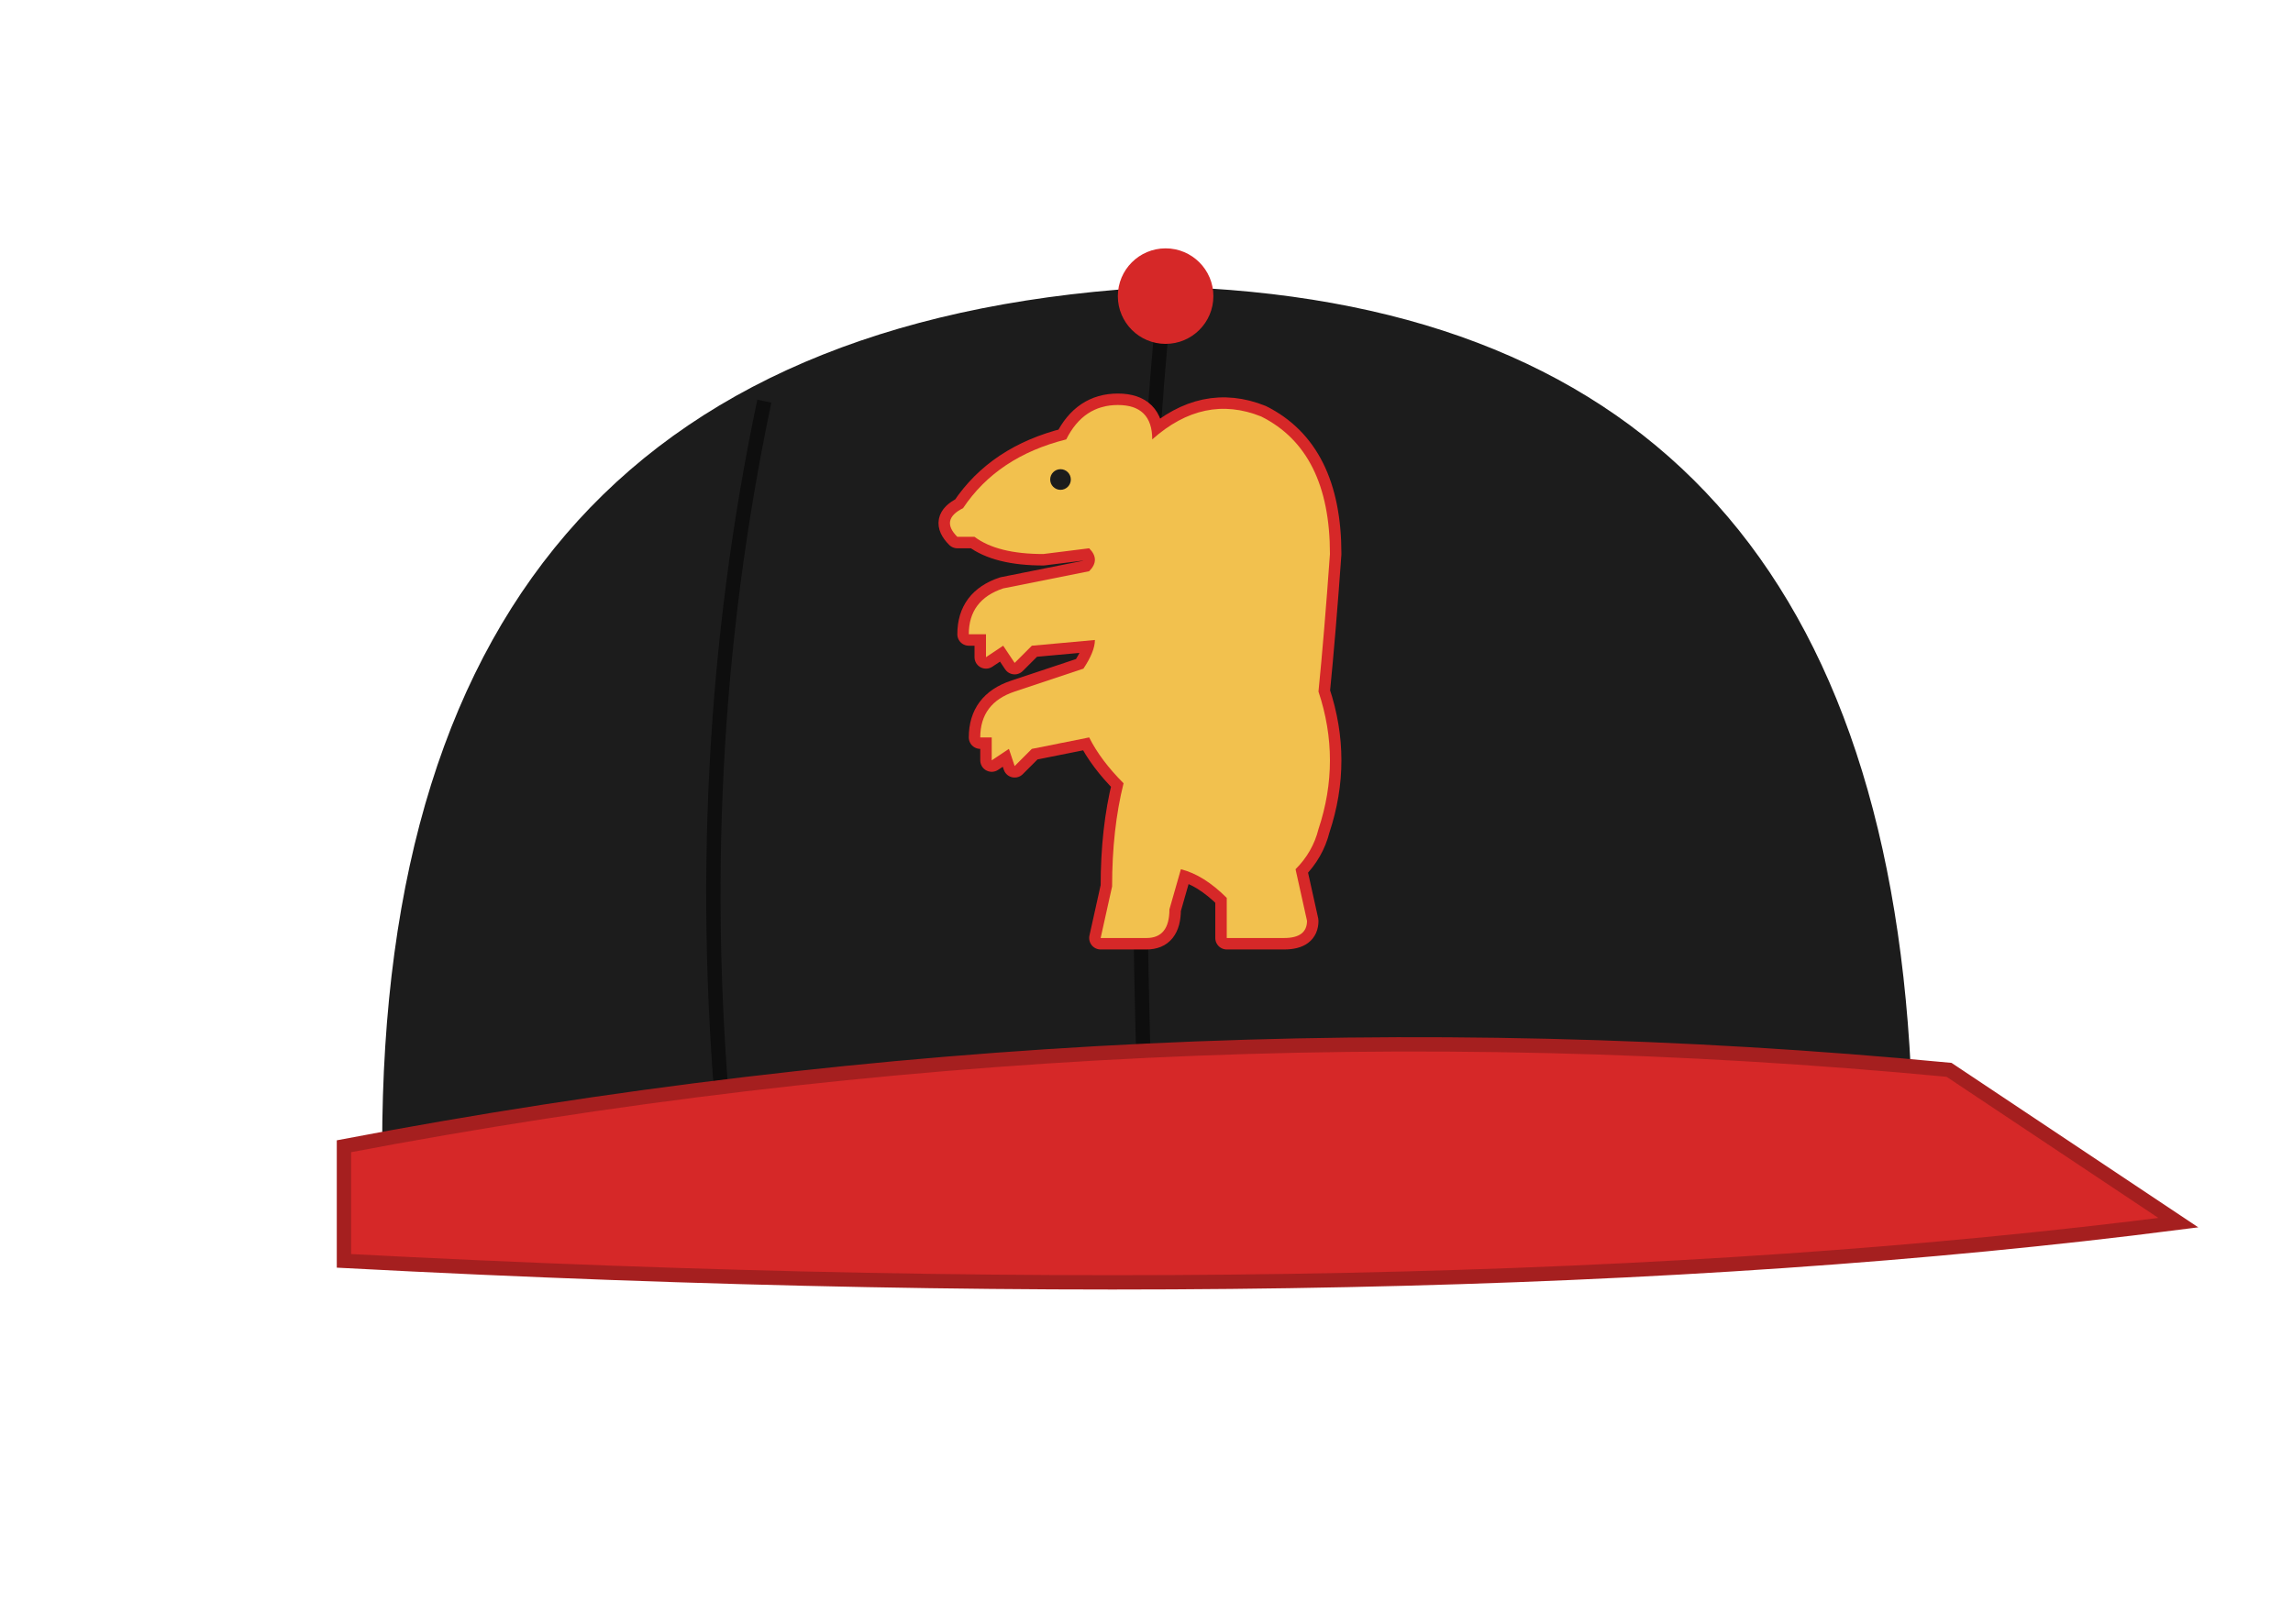
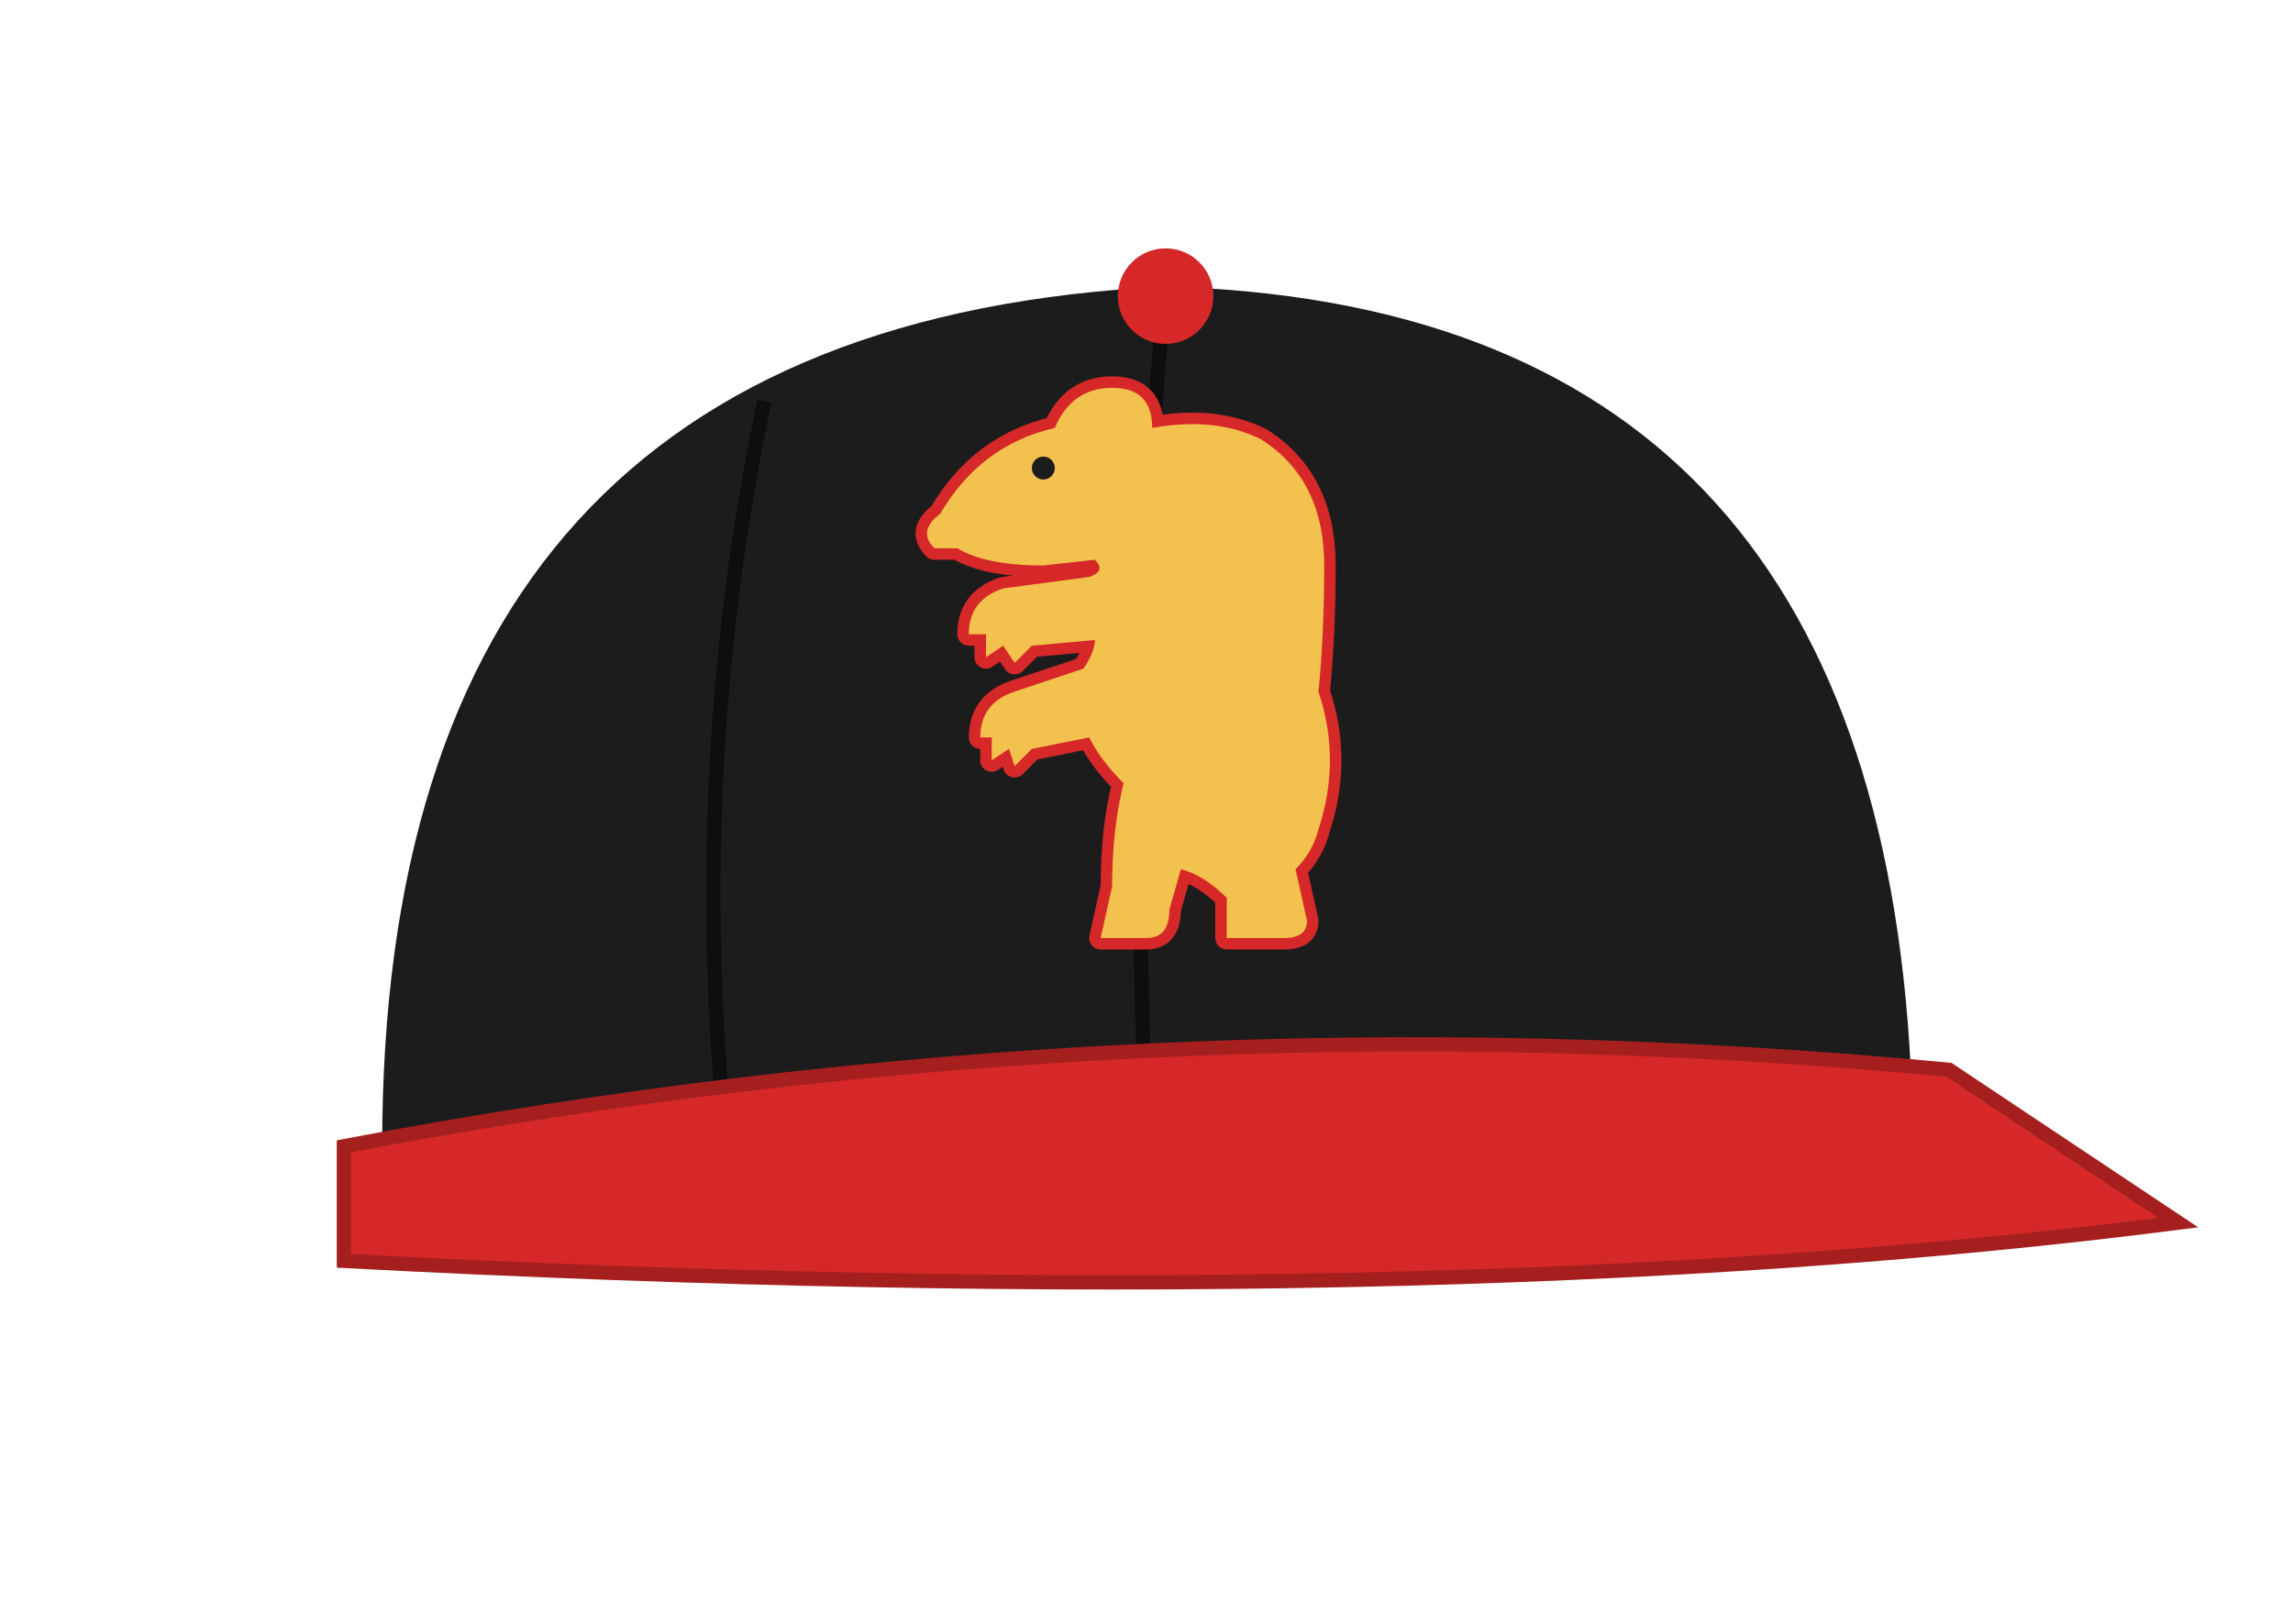
<svg xmlns="http://www.w3.org/2000/svg" viewBox="0 0 240 170" width="240" height="170" role="img" aria-label="Berlin cap">
  <defs>
-     <path id="bear" d="M8 22 Q14 13 26 10 Q29 4 35 4 Q41 4 41 10 Q50 2 60 6 Q72 12 72 30 Q71 44 70 54 Q74 66 70 78 Q69 82 66 85 L68 94 Q68 97 64 97 L54 97 L54 90 Q50 86 46 85 L44 92 Q44 97 40 97 L32 97 L34 88 Q34 78 36 70 Q32 66 30 62 L20 64 L17 67 L16 64 L13 66 L13 62 L11 62 Q11 56 17 54 L29 50 Q31 47 31 45 L20 46 L17 49 L15 46 L12 48 L12 44 L9 44 Q9 38 15 36 L30 33 Q32 31 30 29 L22 30 Q14 30 10 27 L7 27 Q4 24 8 22 Z" />
+     <path id="bear" d="M4 23 Q11 11 24 8 Q27 1 34 1 Q41 1 41 8 Q52 6 60 10 Q71 17 71 32 Q71 44 70 54 Q74 66 70 78 Q69 82 66 85 L68 94 Q68 97 64 97 L54 97 L54 90 Q50 86 46 85 L44 92 Q44 97 40 97 L32 97 L34 88 Q34 78 36 70 Q32 66 30 62 L20 64 L17 67 L16 64 L13 66 L13 62 L11 62 Q11 56 17 54 L29 50 Q31 47 31 45 L20 46 L17 49 L15 46 L12 48 L12 44 L9 44 Q9 38 15 36 L30 34 Q33 33 31 31 L22 32 Q12 32 7 29 L3 29 Q0 26 4 23 Z" />
  </defs>
  <path d="M40 120 Q40 34 122 30 Q196 32 200 112 Z" fill="#1C1C1C" />
  <path d="M122 30 Q118 70 120 120" fill="none" stroke="#0E0E0E" stroke-width="1.5" />
  <path d="M80 42 Q72 80 76 120" fill="none" stroke="#0E0E0E" stroke-width="1.5" />
  <circle cx="122" cy="31" r="5" fill="#D62828" />
  <path d="M36 120 Q120 104 204 112 L228 128 Q150 138 36 132 Z" fill="#D62828" stroke="#A51F1F" stroke-width="1.5" />
  <g transform="translate(96 40) scale(0.6)">
    <use href="#bear" fill="#F2C14E" stroke="#D62828" stroke-width="4" stroke-linejoin="round" paint-order="stroke" />
-     <circle cx="25" cy="17" r="1.8" fill="#1C1C1C" />
+     <circle cx="22" cy="15" r="2" fill="#1C1C1C" />
  </g>
</svg>
